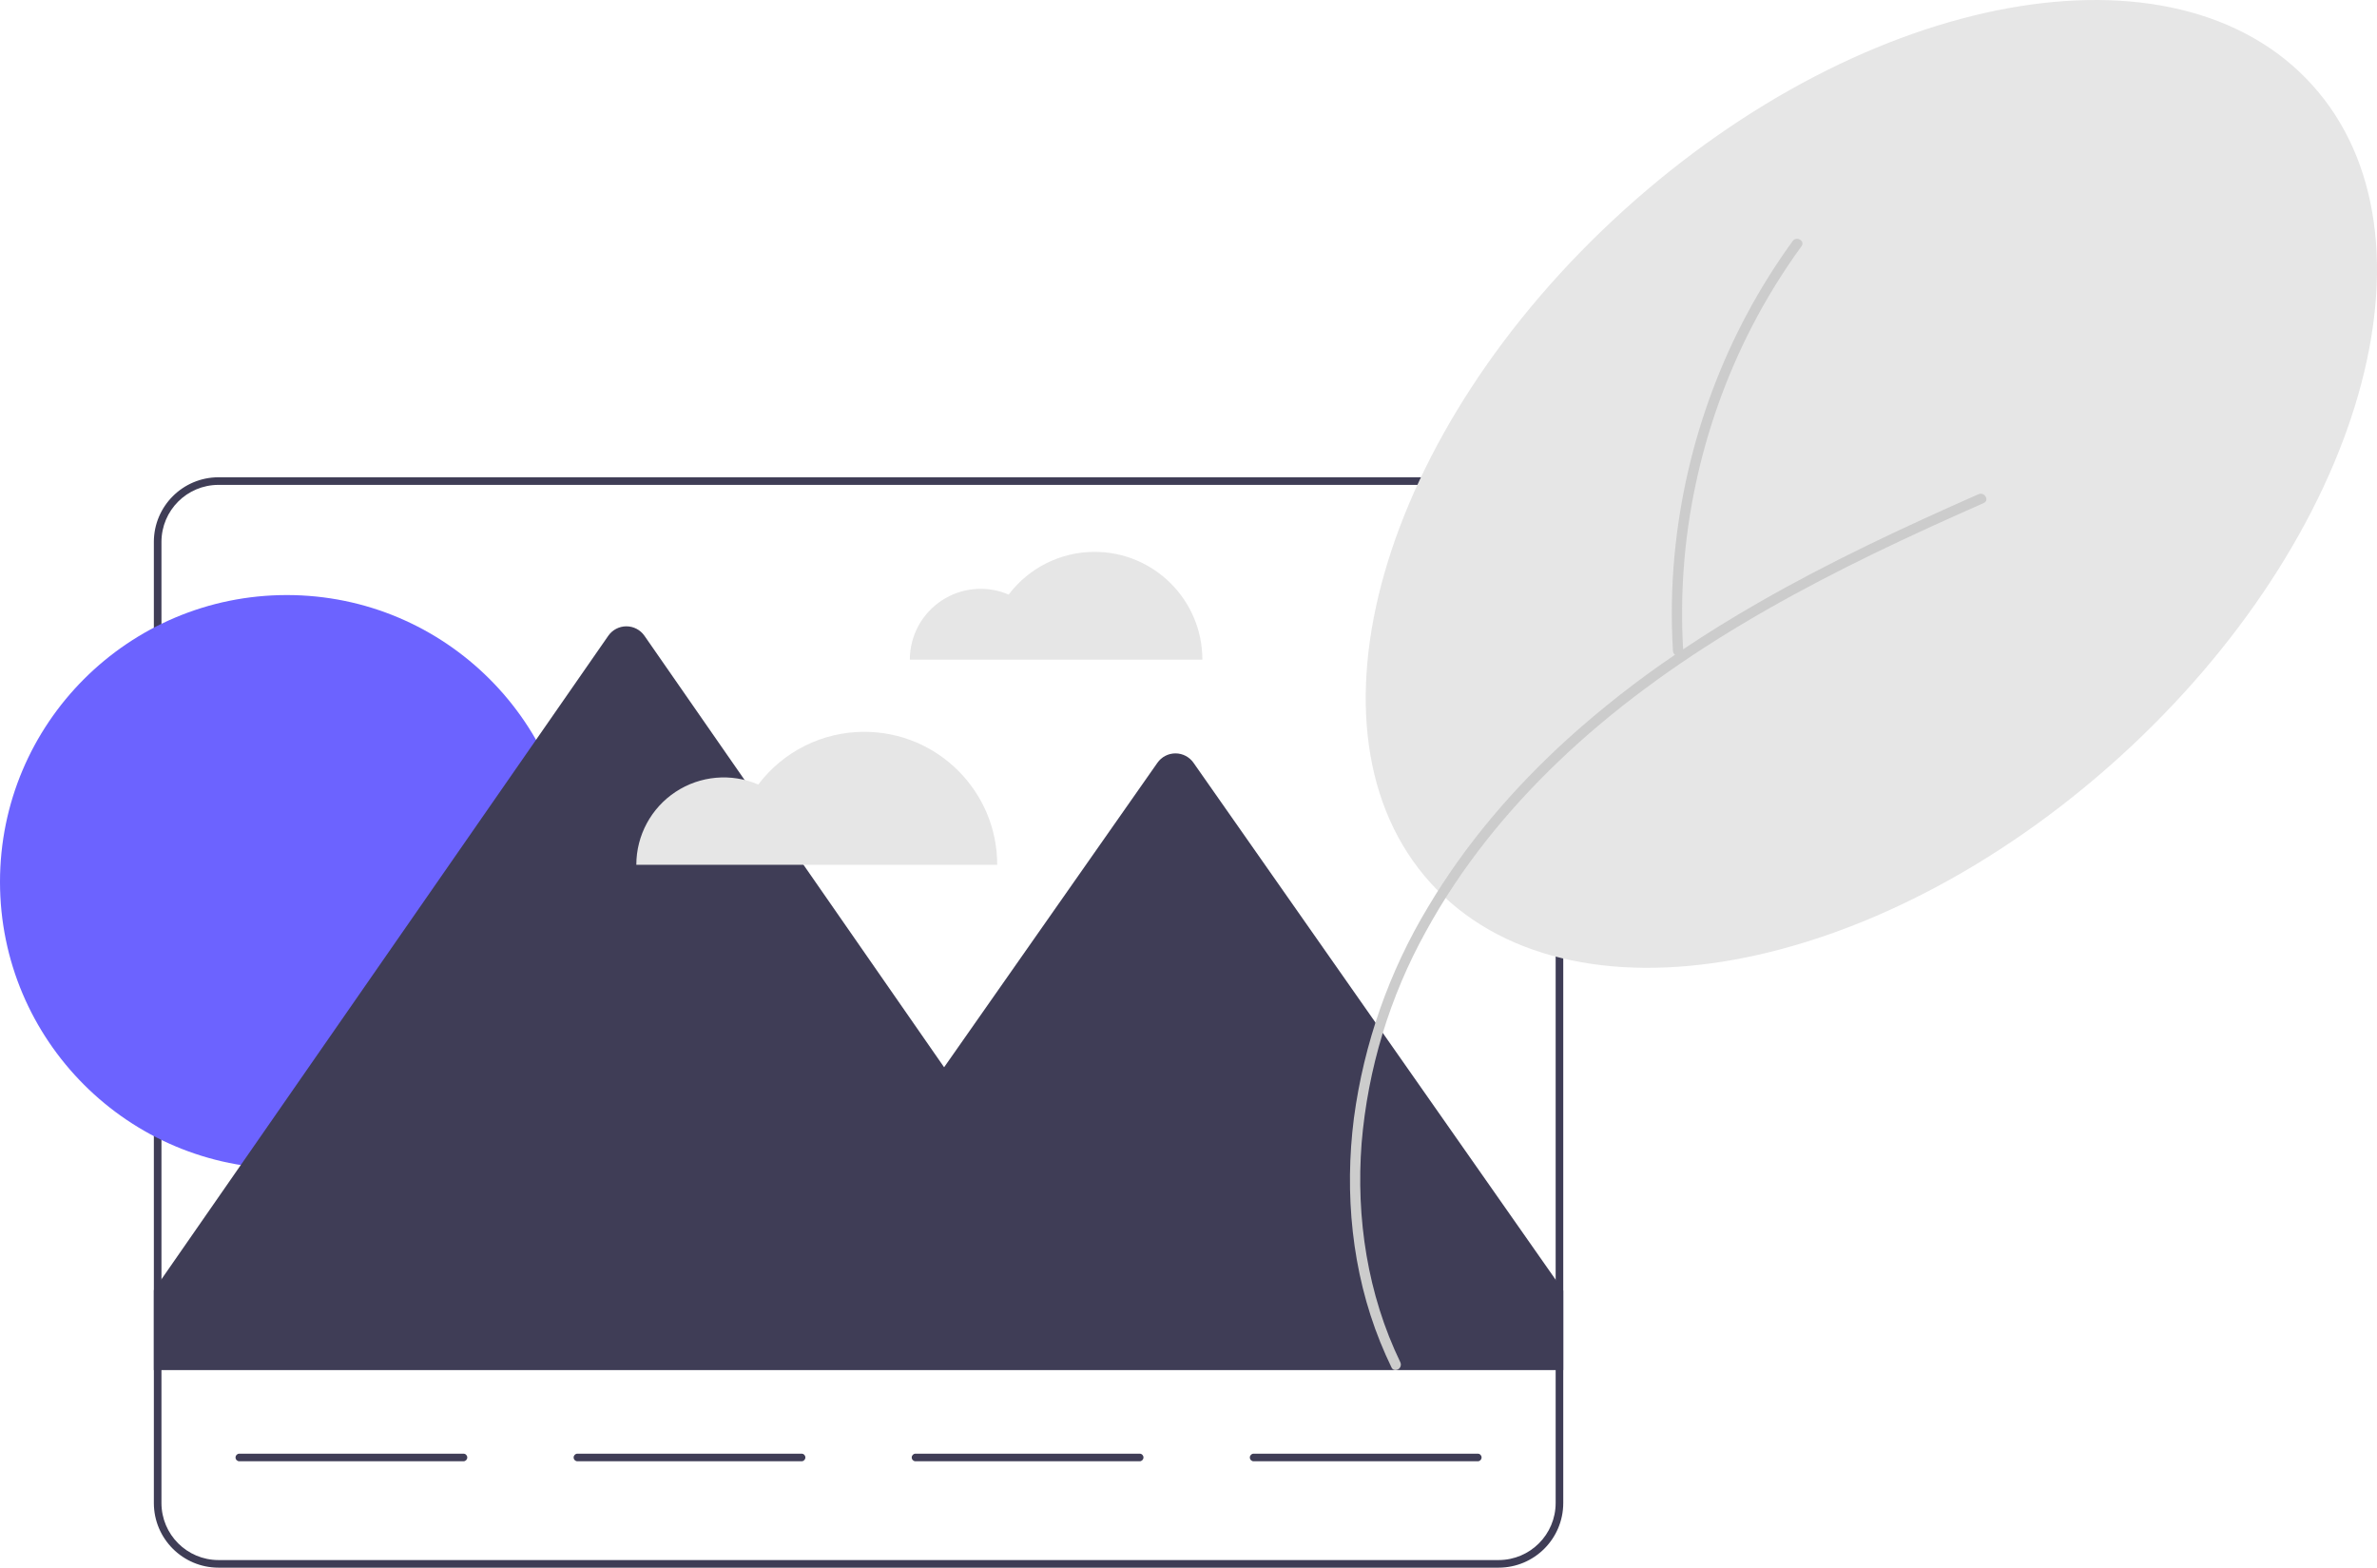
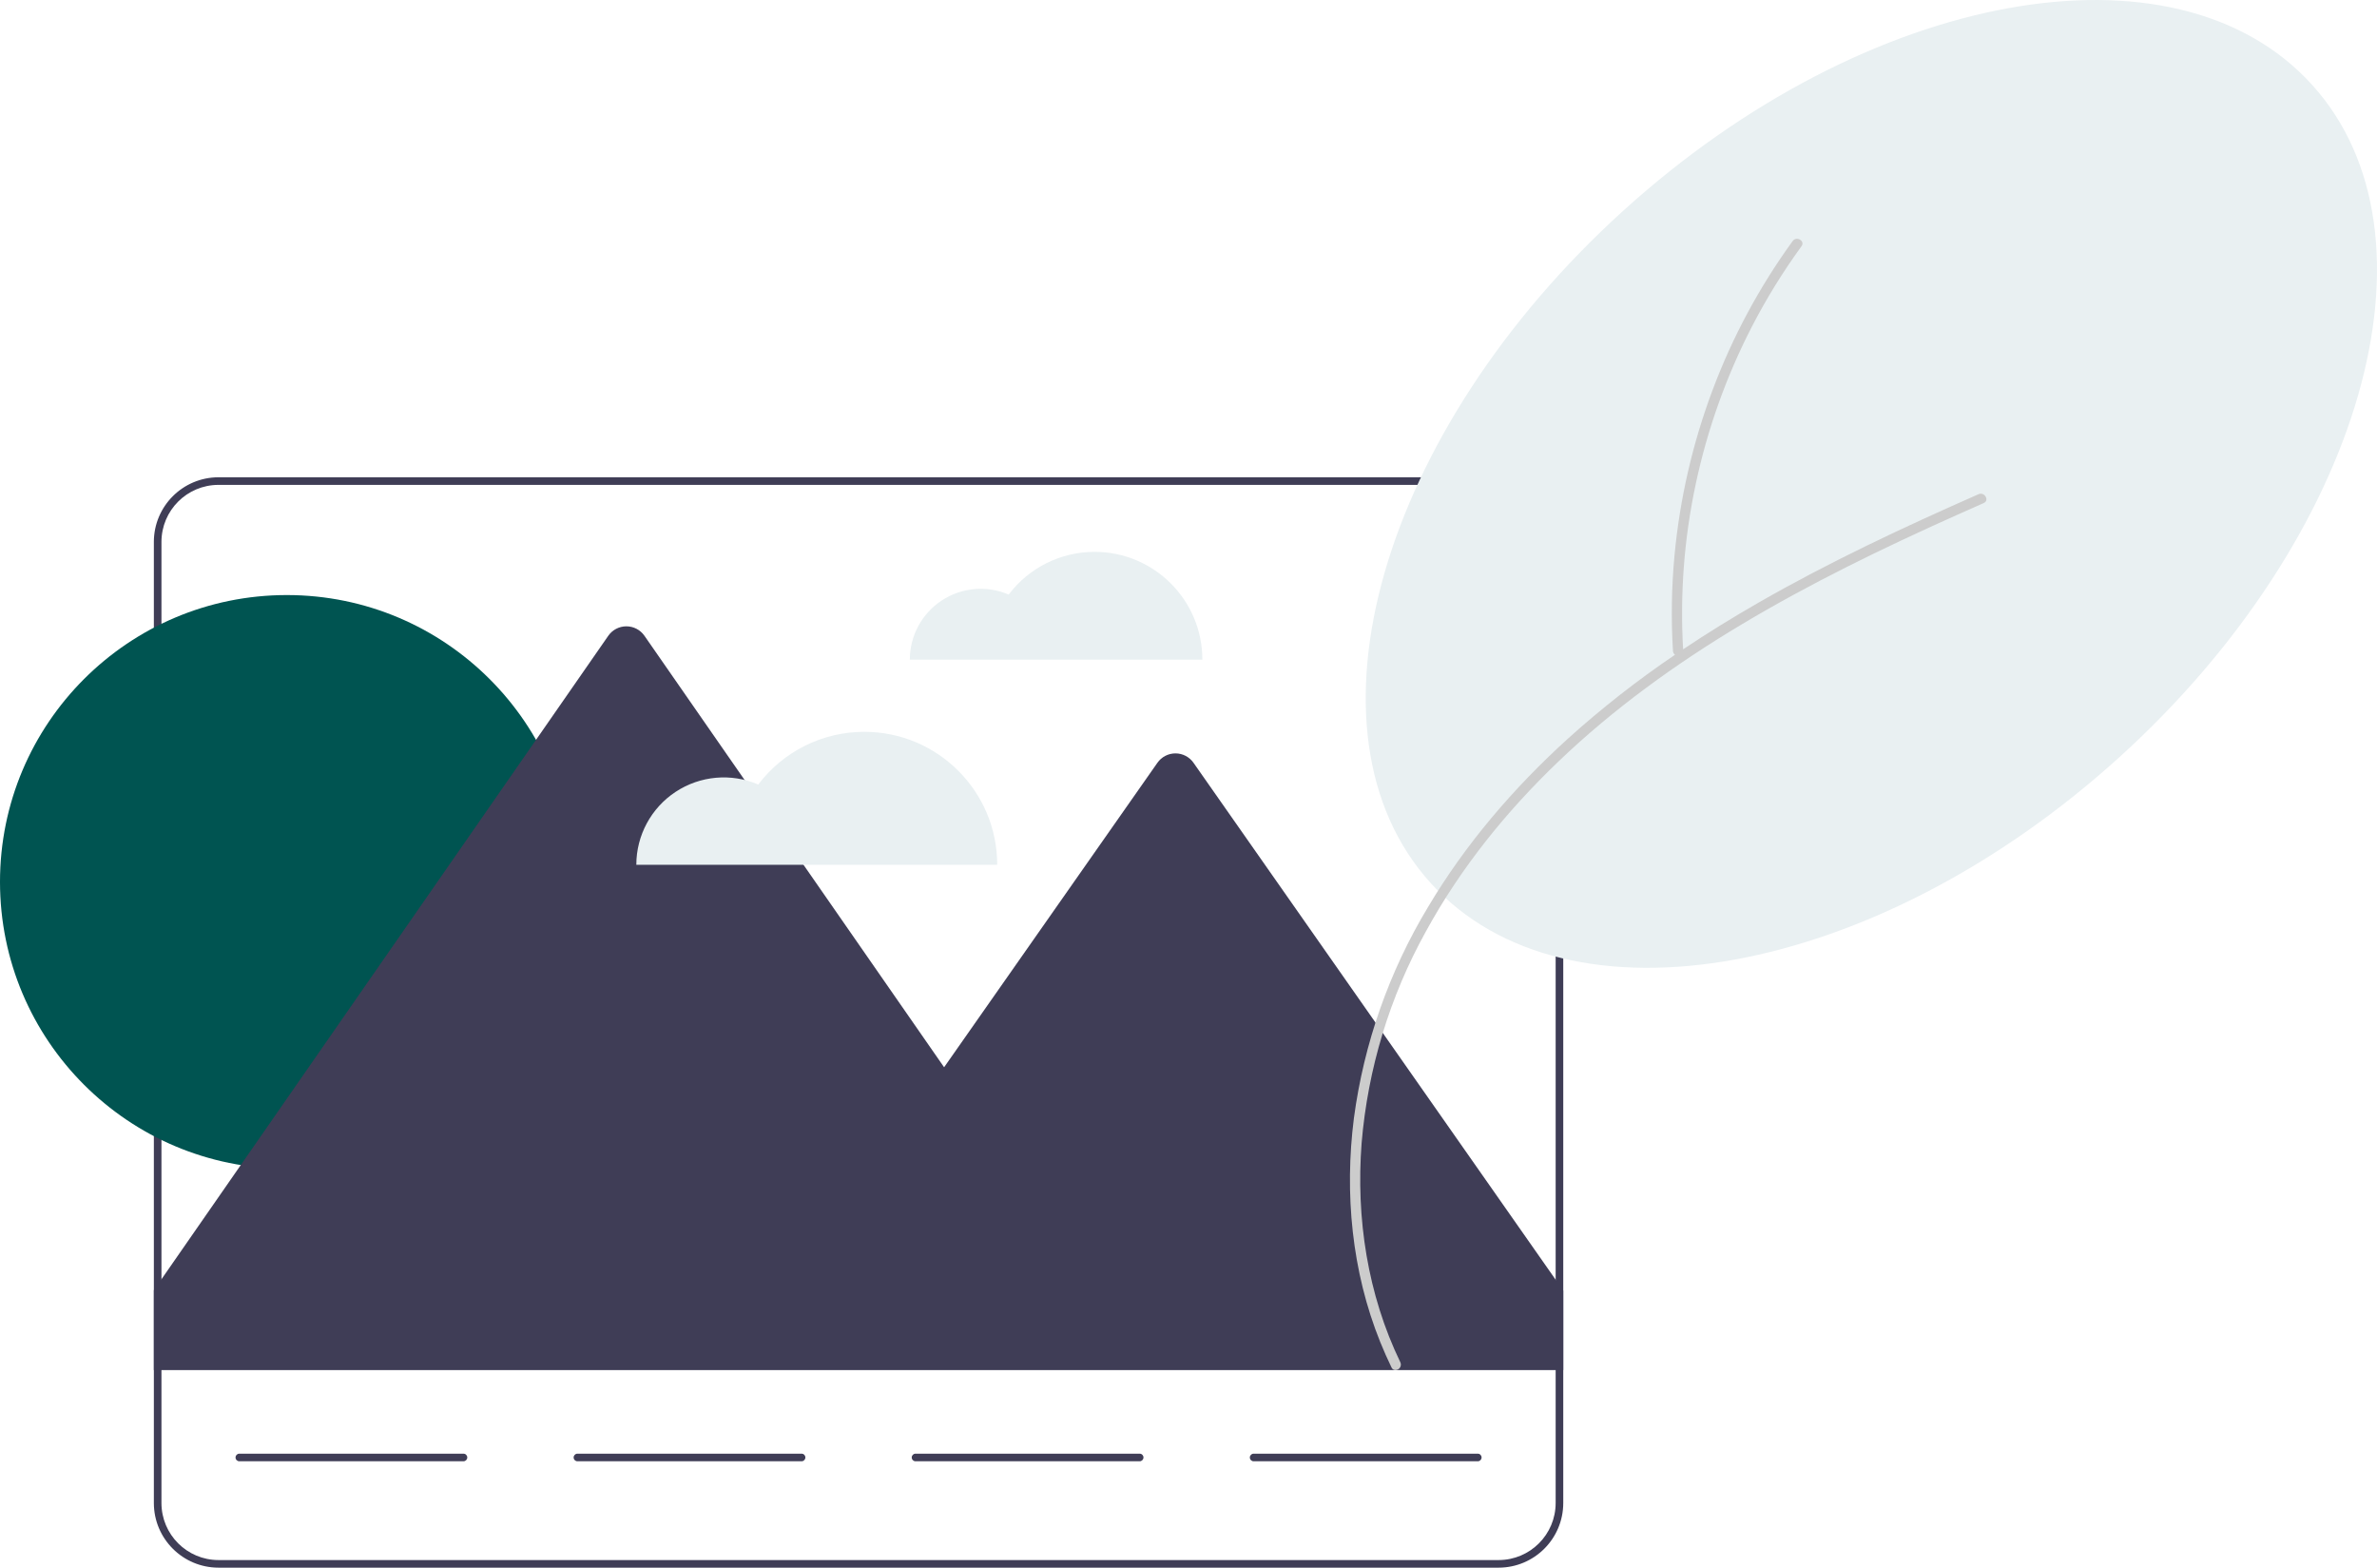
<svg xmlns="http://www.w3.org/2000/svg" width="960" height="633.076" viewBox="0 0 960 633.076" role="img" artist="Katerina Limpitsouni" source="https://undraw.co/">
  <g transform="translate(-745.011 -296.617)">
-     <path d="M578.349,405.491a43.45,43.45,0,0,0-34.7,17.253,28.609,28.609,0,0,0-39.917,26.272H621.874a43.525,43.525,0,0,0-43.525-43.525Z" transform="translate(608.734 113.988)" fill="#e6e6e6" />
+     <path d="M578.349,405.491a43.45,43.45,0,0,0-34.7,17.253,28.609,28.609,0,0,0-39.917,26.272H621.874a43.525,43.525,0,0,0-43.525-43.525Z" transform="translate(608.734 113.988)" fill="#e9f0f2" />
    <path d="M834.088,384.5H317.04a26.12,26.12,0,0,0-26.083,26.083v388.17a26.12,26.12,0,0,0,26.083,26.083H834.088a26.119,26.119,0,0,0,26.083-26.082V410.583A26.119,26.119,0,0,0,834.088,384.5ZM857.1,798.752a23.042,23.042,0,0,1-23.014,23.014H317.04a23.042,23.042,0,0,1-23.014-23.014V410.583a23.042,23.042,0,0,1,23.014-23.014H834.088A23.042,23.042,0,0,1,857.1,410.583Z" transform="translate(516.193 104.859)" fill="#3f3d56" />
-     <circle cx="115.837" cy="115.837" r="115.837" transform="translate(745.011 536.921)" fill="#6c63ff" />
+     <circle cx="115.837" cy="115.837" r="115.837" transform="translate(745.011 536.921)" fill="#005451" />
    <path d="M860.171,694.7V726.81H290.957V694.544l3.069-4.419L474.486,430.266a8.891,8.891,0,0,1,14.606,0L610.115,604.513l86.149-122.956a8.892,8.892,0,0,1,14.576,0L857.1,690.31Z" transform="translate(516.193 123.102)" fill="#3f3d56" />
    <path d="M406,662.362H315.48a1.534,1.534,0,0,1,0-3.069H406a1.534,1.534,0,0,1,0,3.069Z" transform="translate(526.191 224.372)" fill="#3f3d56" />
-     <path d="M155.619,138.074c98.3-89.014,222.781-111.717,278.03-50.7S453.99,270.013,355.7,359.021s-222.78,111.719-278.03,50.7S57.314,227.092,155.619,138.074" transform="translate(1245.141 243.492)" fill="#e6e6e6" />
+     <path d="M155.619,138.074c98.3-89.014,222.781-111.717,278.03-50.7S453.99,270.013,355.7,359.021s-222.78,111.719-278.03,50.7S57.314,227.092,155.619,138.074" transform="translate(1245.141 243.492)" fill="#e9f0f2" />
    <path d="M501.164,662.362H410.642a1.534,1.534,0,0,1,0-3.069h90.522a1.534,1.534,0,1,1,0,3.069Z" transform="translate(567.579 224.372)" fill="#3f3d56" />
    <path d="M596.326,662.362H505.8a1.534,1.534,0,0,1,0-3.069h90.522a1.534,1.534,0,0,1,0,3.069Z" transform="translate(608.967 224.372)" fill="#3f3d56" />
    <path d="M691.488,662.362H600.966a1.534,1.534,0,0,1,0-3.069h90.522a1.534,1.534,0,1,1,0,3.069Z" transform="translate(650.354 224.372)" fill="#3f3d56" />
    <path d="M16.785,455.789q-2.444-5.054-4.553-10.271C.722,417.031-2.266,385.453,1.6,355.093a222.088,222.088,0,0,1,29.907-85.2c15.1-25.414,34.571-48.111,56.414-67.949a396.766,396.766,0,0,1,43.36-33.972,2.015,2.015,0,0,1-.827-1.557,250.269,250.269,0,0,1,.635-38.658A258.747,258.747,0,0,1,146.44,61.11,254.38,254.38,0,0,1,178.8.9c1.558-2.134,5.145-.062,3.576,2.094a250.023,250.023,0,0,0-20.009,32.4,254.094,254.094,0,0,0-22.72,63.659,250.4,250.4,0,0,0-5.091,66.713c9.908-6.631,20.068-12.882,30.4-18.815,28.677-16.468,58.672-30.5,88.921-43.822,2.417-1.063,4.523,2.506,2.088,3.575q-5.558,2.444-11.11,4.934c-29.667,13.292-58.991,27.5-86.9,44.218-26.431,15.831-51.55,33.947-73.822,55.285C63.142,231.242,44.68,254.1,30.705,279.652A212.674,212.674,0,0,0,4.711,365.2C2.4,395.427,7.1,426.3,20.36,453.7a2.22,2.22,0,0,1-2,3.148A1.713,1.713,0,0,1,16.785,455.789Z" transform="translate(1290.215 393.062)" fill="#ccc" />
-     <path d="M518.806,456.139A53.608,53.608,0,0,0,476,477.425a35.3,35.3,0,0,0-49.249,32.414H572.505a53.7,53.7,0,0,0-53.7-53.7Z" transform="translate(575.252 136.016)" fill="#e6e6e6" />
+     <path d="M518.806,456.139A53.608,53.608,0,0,0,476,477.425a35.3,35.3,0,0,0-49.249,32.414H572.505a53.7,53.7,0,0,0-53.7-53.7Z" transform="translate(575.252 136.016)" fill="#e9f0f2" />
  </g>
</svg>
